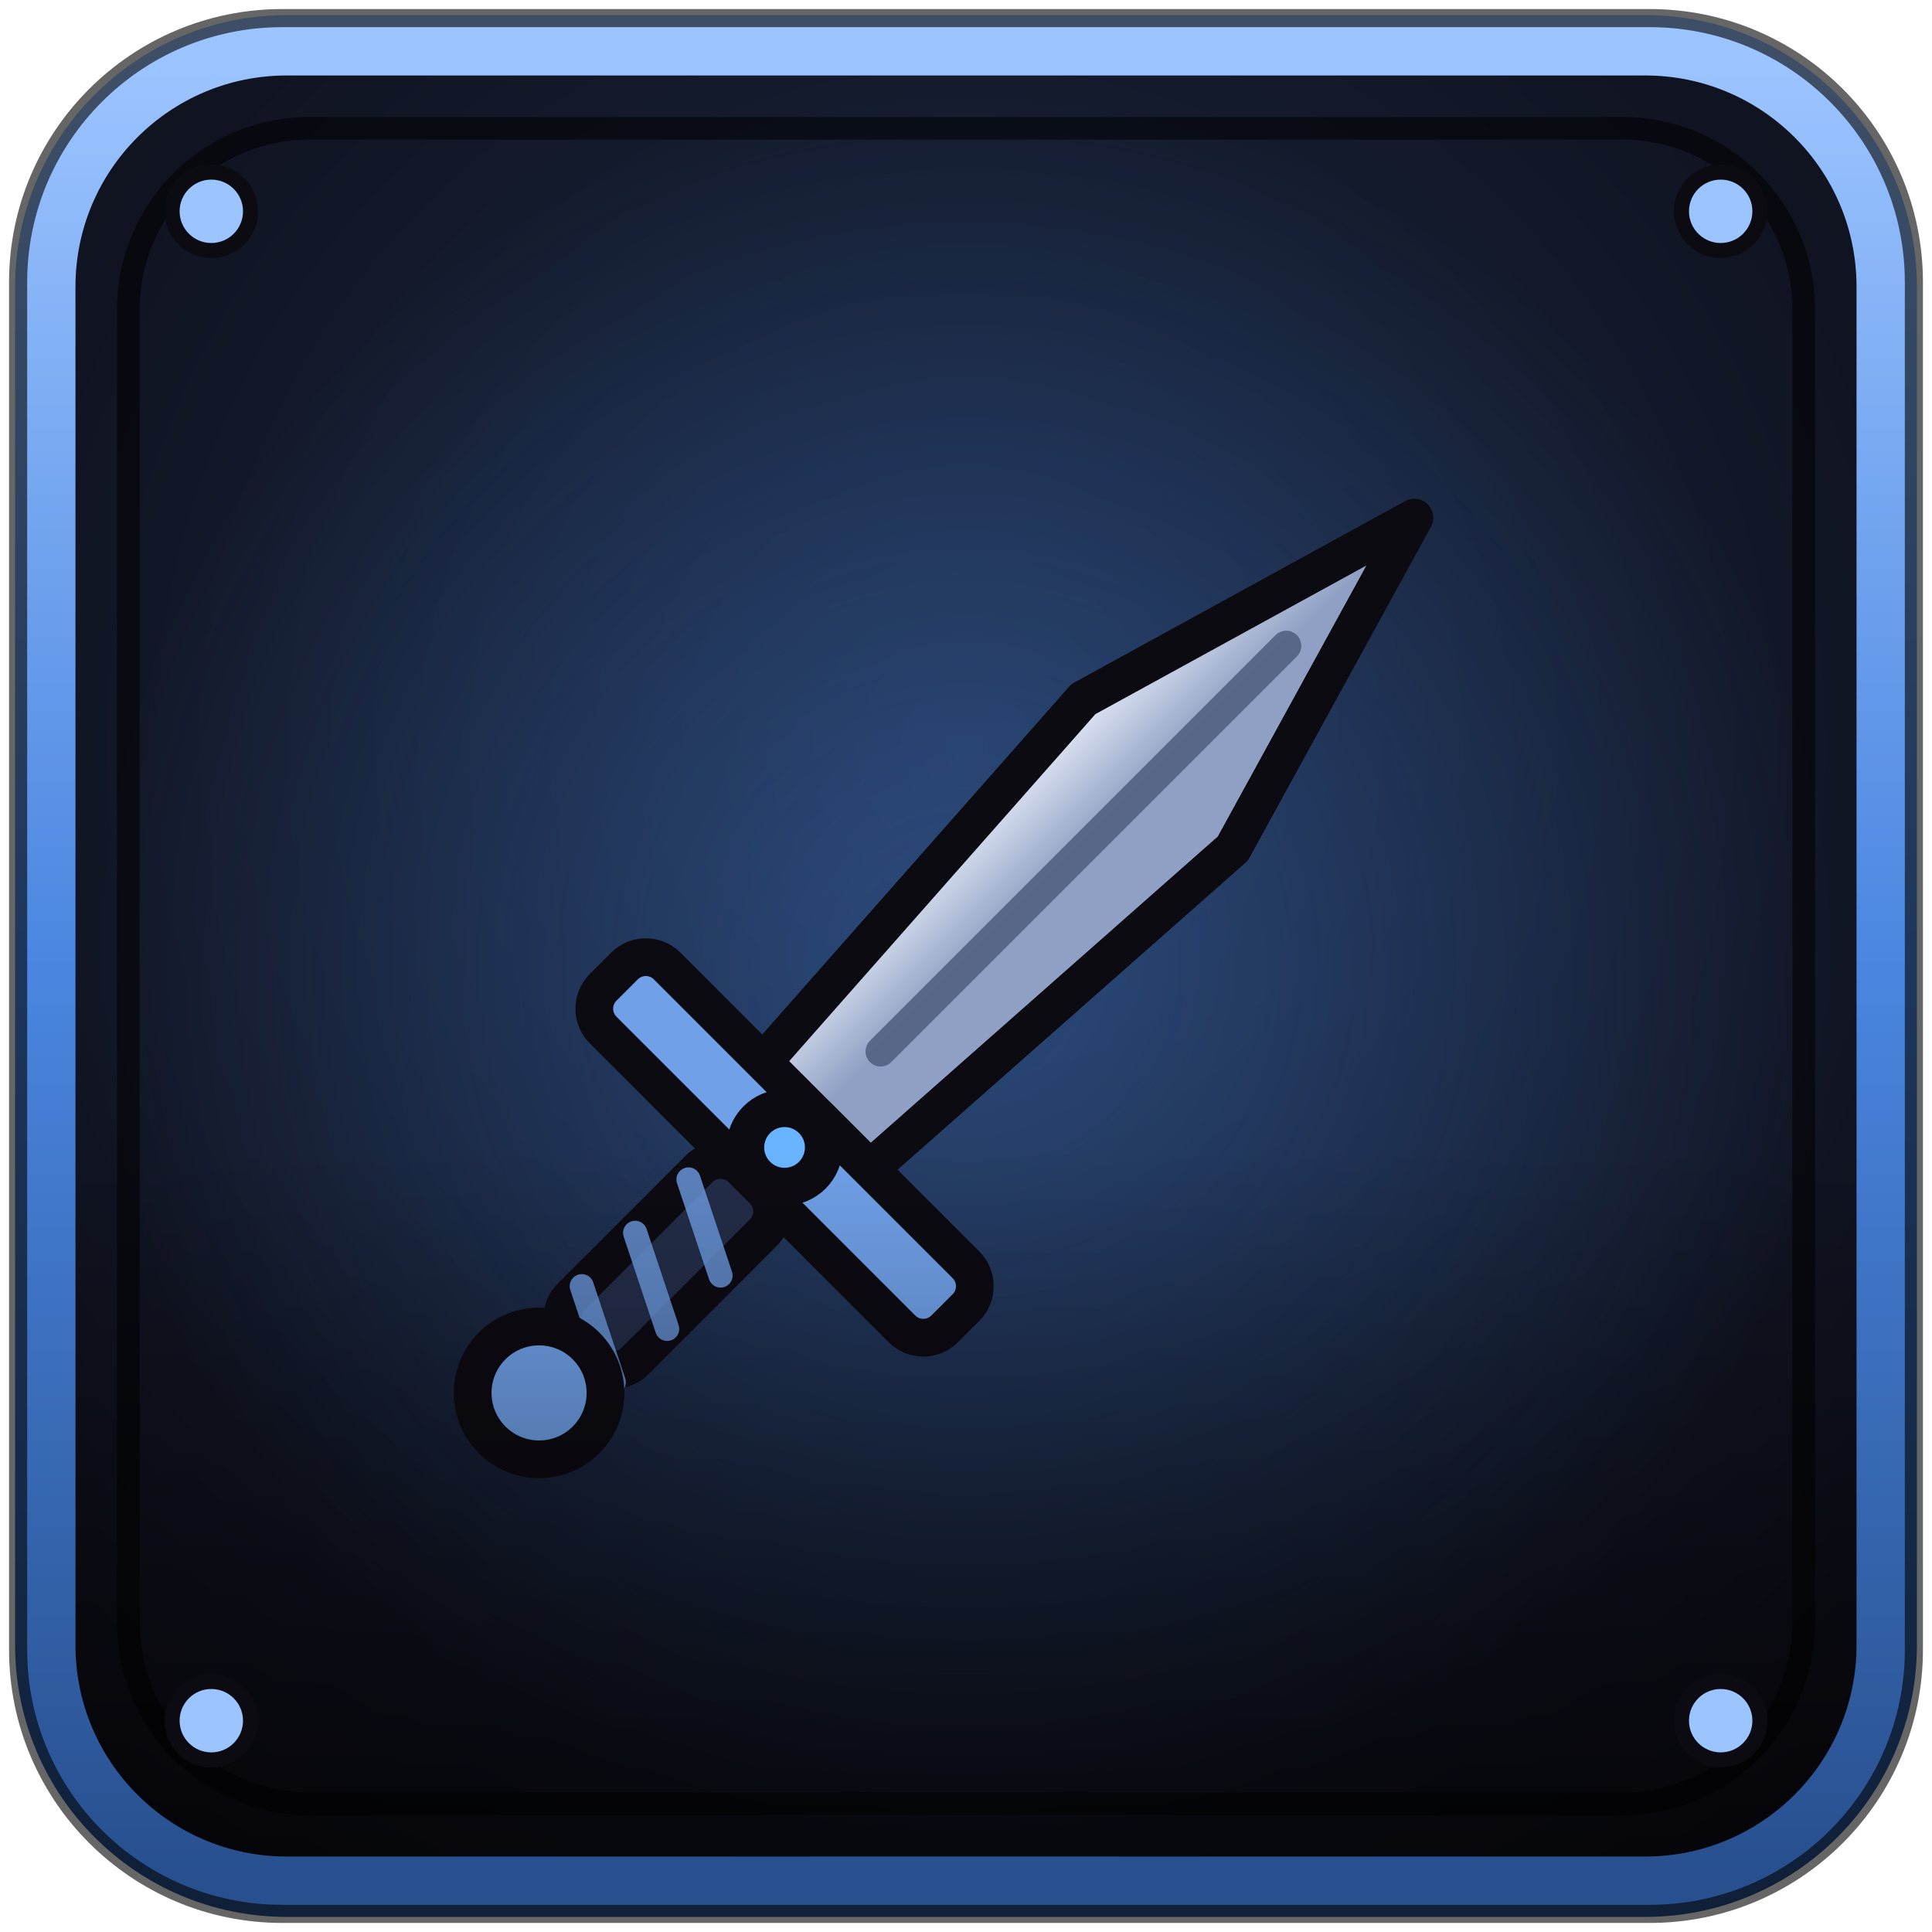
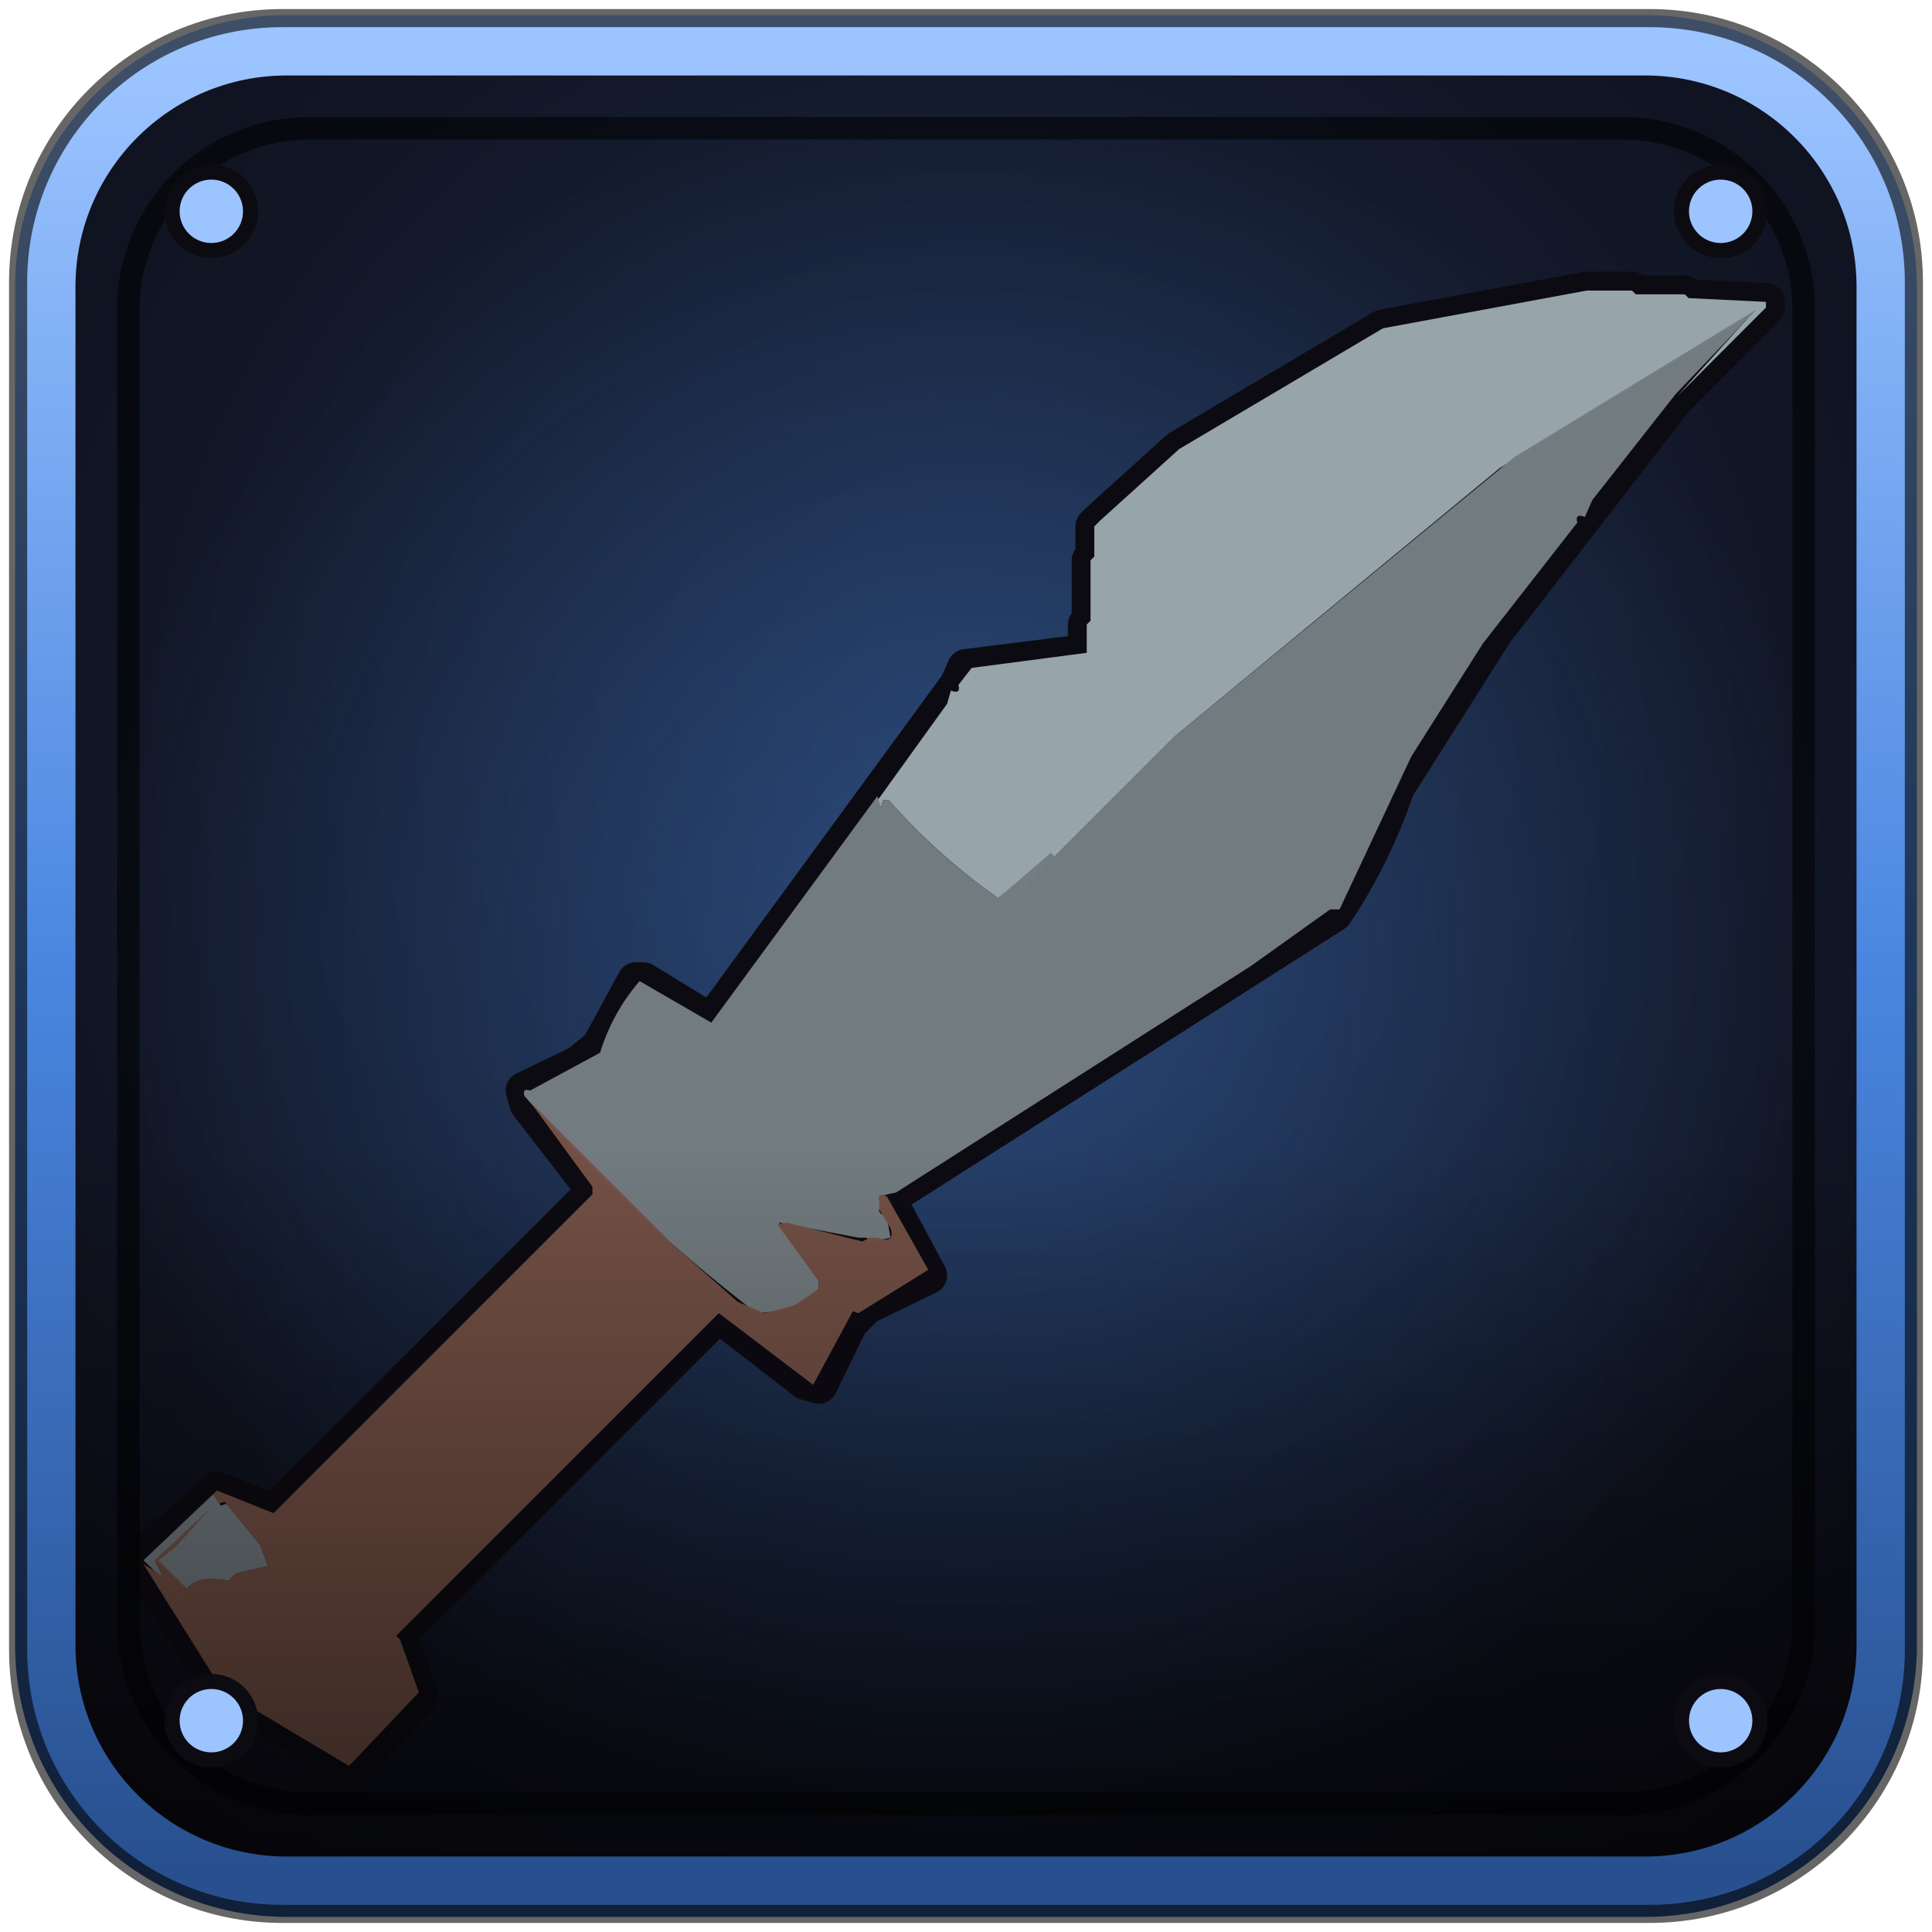
<svg xmlns="http://www.w3.org/2000/svg" viewBox="0 0 128 128" width="128" height="128" role="img" aria-label="Reinforced Dagger">
  <defs>
    <radialGradient id="equip_dagger_t2_bg" cx=".5" cy=".38" r=".8">
      <stop offset="0" stop-color="#1b2a46" />
      <stop offset="1" stop-color="#0b0910" />
    </radialGradient>
    <linearGradient id="equip_dagger_t2_rim" x1="0" y1="0" x2="0" y2="1">
      <stop offset="0" stop-color="#9cc4ff" />
      <stop offset=".5" stop-color="#4a86e0" />
      <stop offset="1" stop-color="#28508f" />
    </linearGradient>
    <radialGradient id="equip_dagger_t2_gl" cx=".5" cy=".5" r=".5">
      <stop offset="0" stop-color="#4a86e0" stop-opacity=".38" />
      <stop offset="1" stop-color="#4a86e0" stop-opacity="0" />
    </radialGradient>
    <linearGradient id="equip_dagger_t2_vg" x1="0" y1="0" x2="0" y2="1">
      <stop offset=".6" stop-color="#000" stop-opacity="0" />
      <stop offset="1" stop-color="#000" stop-opacity=".55" />
    </linearGradient>
    <linearGradient id="equip_dagger_t2_1" x1="0" y1="0" x2="1" y2="0">
      <stop offset="0" stop-color="#e6ecf8" />
      <stop offset="1" stop-color="#8fa0c4" />
    </linearGradient>
  </defs>
  <rect x="3" y="3" width="122" height="122" rx="16" fill="url(#equip_dagger_t2_bg)" />
  <circle cx="64" cy="64" r="58" fill="url(#equip_dagger_t2_gl)" />
-   <g transform="rotate(45 64 64) translate(0,4)">
-     <polygon points="64,18 71,42 69,74 59,74 57,42" fill="#8fa0c4" stroke="#0d0b12" stroke-width="2.5" stroke-linejoin="round" stroke-linecap="round" />
-     <polygon points="64,18 57,42 59,74 64,74" fill="url(#equip_dagger_t2_1)" />
-     <polygon points="64,18 71,42 69,74 59,74 57,42" fill="none" stroke="#0d0b12" stroke-width="2.5" stroke-linejoin="round" stroke-linecap="round" />
-     <line x1="64" y1="30" x2="64" y2="68" stroke="#4a5878" stroke-width="2" stroke-opacity="0.8" stroke-linecap="round" />
-     <rect x="48" y="74" width="32" height="6" rx="2" fill="#6fa0e8" stroke="#0d0b12" stroke-width="2.5" stroke-linejoin="round" stroke-linecap="round" />
-     <circle cx="64" cy="77" r="2.6" fill="#6ab4ff" stroke="#0d0b12" stroke-width="2.5" stroke-linejoin="round" stroke-linecap="round" />
-     <rect x="61" y="80" width="6" height="16" rx="2" fill="#232d48" stroke="#0d0b12" stroke-width="2.5" stroke-linejoin="round" stroke-linecap="round" />
-     <line x1="61" y1="83" x2="67" y2="86" stroke="#6fa0e8" stroke-width="1.6" stroke-opacity="0.8" stroke-linecap="round" />
-     <line x1="61" y1="88" x2="67" y2="91" stroke="#6fa0e8" stroke-width="1.6" stroke-opacity="0.8" stroke-linecap="round" />
-     <line x1="61" y1="93" x2="67" y2="96" stroke="#6fa0e8" stroke-width="1.6" stroke-opacity="0.8" stroke-linecap="round" />
-     <circle cx="64" cy="100" r="4.4" fill="#6fa0e8" stroke="#0d0b12" stroke-width="2.5" stroke-linejoin="round" stroke-linecap="round" />
+   <g transform="scale(0.25)">
+     <path fill="#0d0b12" stroke="#0d0b12" stroke-width="10" stroke-linejoin="round" d="M 420.5 77 L 432.5 77 L 433.5 78 L 446.5 78 L 447.5 79 L 468 80 L 468 81.5 L 444 105.5 L 396 167.5 L 370 208.5 Q 363.6 227.1 353.5 242 L 235 317.5 L 246 338 L 229.5 346 L 225 350.5 L 217 367 L 213.5 366 L 191.5 349 L 189.5 349 L 105 433.5 L 106 434.5 L 111 449.5 L 93.5 468 L 89.5 467 L 62.5 449 L 59 448 L 39 416.5 L 38 412.5 L 57.5 395 L 72.5 401 L 157 316.5 L 157 314.5 L 140 292.5 L 139 289 L 153.5 282 L 159 277.5 L 168.5 260 L 170.5 260 L 188.5 271 L 254 181.5 L 256 177 L 288 173 L 288 165.5 L 289 164.5 L 289 148.5 L 290 147.5 L 290 139.5 L 291.5 138 L 312.5 119 L 366.5 87 L 420.5 77 Z " />
+     <path fill="rgb(154,167,173)" opacity="0.98" d="M 420.5 77 L 432.5 77 L 433.5 78 L 446.5 78 L 447.5 79 L 468 80 L 468 81.5 L 444.5 105 L 463.5 84 L 397.5 124 L 311.5 195 L 264.5 242 L 271.5 233 L 264.5 238 Q 248.4 226.7 235.5 212 L 234 212 L 233.5 214 Q 230.8 212.8 233 211.5 L 251 186.5 L 252 183 Q 254.7 184.1 254 181.5 L 257.5 177 L 288 173 L 288 165.5 L 289 164.5 L 289 148.5 L 290 147.5 L 290 139.5 L 291.5 138 L 312.5 119 L 366.5 87 L 420.5 77 Z " />
+     <path fill="rgb(115,124,129)" opacity="0.988" d="M 465.5 82 L 444 104.5 L 422 132.5 L 420 137 Q 417.3 135.9 418 138.5 L 393 170.5 L 374 200.5 L 355 241 L 352.5 241 L 331.5 256 L 237.5 316 L 233 317 L 234 319.5 Q 231.5 321 235 322.5 L 236 328 L 231.5 329 L 229.5 328 L 227.5 328 L 206.5 324 L 207 325.5 L 217 339.5 L 217 341.5 Q 211.5 347.5 200.5 348 Q 166.8 322.2 139 290.5 Q 138.3 288.3 140.5 289 L 159 279 Q 162.4 268.2 169.5 260 L 188.5 271 L 232.5 211 L 233.5 214 L 234 212 L 235.5 212 Q 248.3 226.7 264.5 238 L 278.5 226 L 279.5 227 L 311.5 195 L 401.5 121 L 465.5 82 Z " />
+     <path fill="rgb(115,124,129)" opacity="0.988" d="M 56.5 396 L 58.5 399 L 60 398.5 L 69 409.5 L 71 415 L 62.5 417 L 60.5 419 Q 52.4 417.4 49.5 421 L 41 413.5 L 43 417.5 L 55 429.5 L 38 413.5 L 56.5 396 Z " />
+     <path fill="rgb(118,82,71)" opacity="0.973" d="M 140.5 292 L 178.5 330 L 195.5 345 L 202.5 348 L 210.5 346 L 217 341.5 L 217 339.5 L 206 324.5 L 208.5 324 L 228.5 329 L 230.5 328 L 232.5 328 Q 237.3 329.7 236 325.5 L 233 320.5 L 233 318.5 Q 232.3 315.9 235 317 L 246 336.5 L 227.5 348 L 226 347.5 L 215.5 367 L 190.5 348 L 105 433.5 L 106 434.5 L 111 448.5 L 92.5 468 L 59 448 L 38 414.5 L 43 417.5 L 41 413.5 L 56 399.5 L 46.5 410 L 42 413.5 L 49.5 421 L 50.5 420 Q 53.7 417.7 60.5 419 L 62.5 417 L 71 415 L 69 409.5 L 59.5 398 L 58 398.5 L 56.5 396 L 44 407.5 L 57.5 395 L 72.5 401 L 157 316.5 L 157 314.5 L 140.5 292 Z " />
  </g>
  <rect x="3" y="3" width="122" height="122" rx="16" fill="url(#equip_dagger_t2_vg)" />
  <rect x="8.5" y="8.5" width="111" height="111" rx="12" fill="none" stroke="#000" stroke-opacity=".55" stroke-width="1.5" />
  <rect x="3" y="3" width="122" height="122" rx="16" fill="none" stroke="url(#equip_dagger_t2_rim)" stroke-width="4" />
  <rect x="1.2" y="1.2" width="125.6" height="125.6" rx="17.5" fill="none" stroke="#000" stroke-opacity=".6" stroke-width="1.2" />
  <circle cx="14" cy="14" r="2.6" fill="#9cc4ff" stroke="#0d0b12" stroke-width="1" />
  <circle cx="114" cy="14" r="2.6" fill="#9cc4ff" stroke="#0d0b12" stroke-width="1" />
  <circle cx="14" cy="114" r="2.6" fill="#9cc4ff" stroke="#0d0b12" stroke-width="1" />
  <circle cx="114" cy="114" r="2.6" fill="#9cc4ff" stroke="#0d0b12" stroke-width="1" />
</svg>
